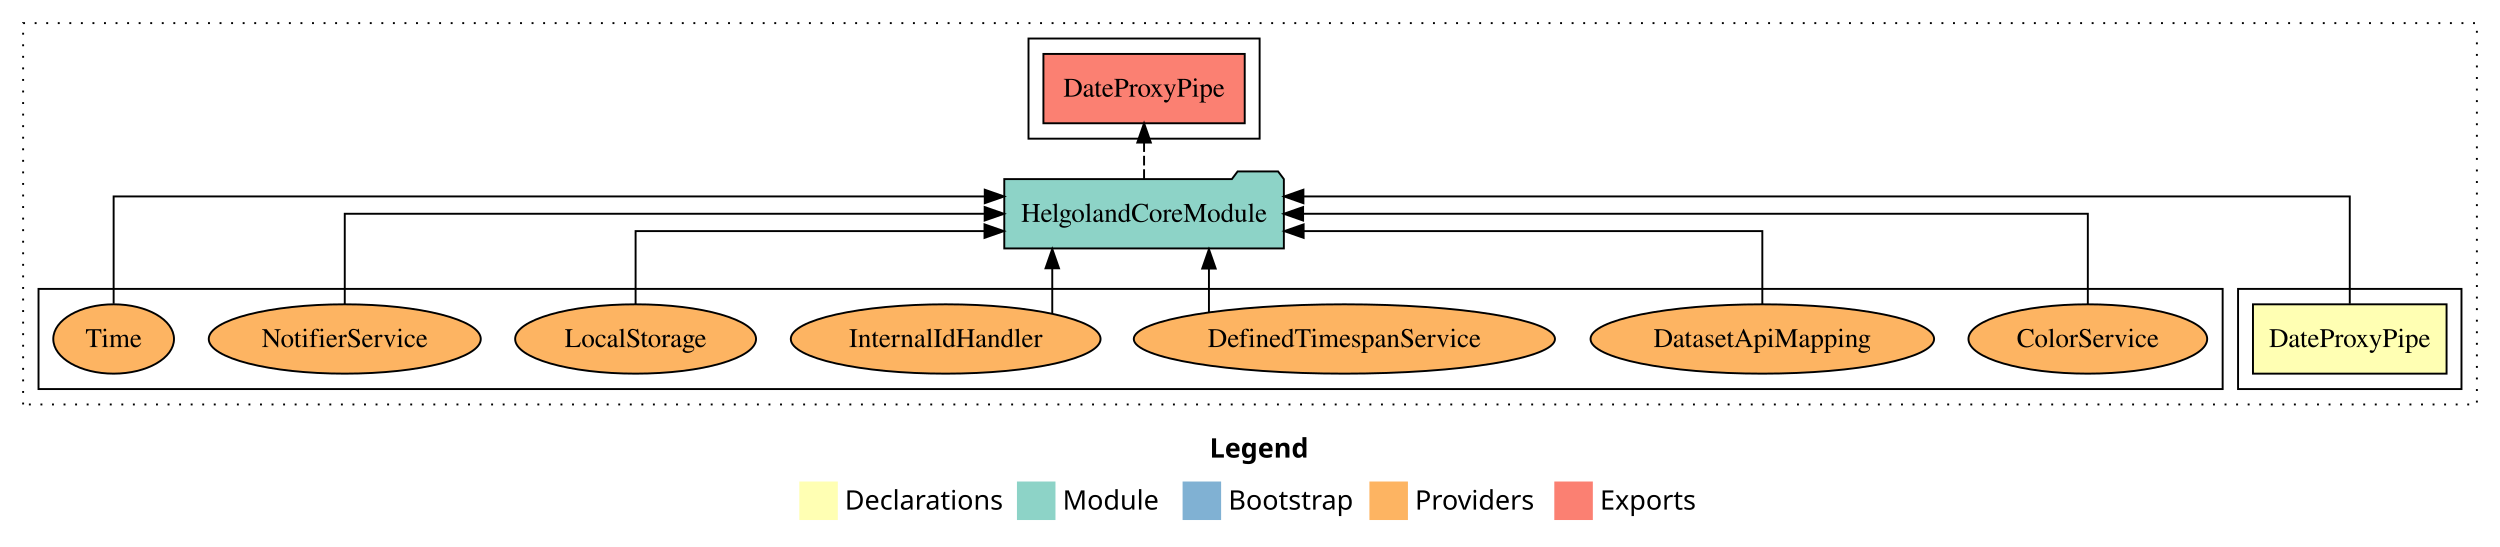
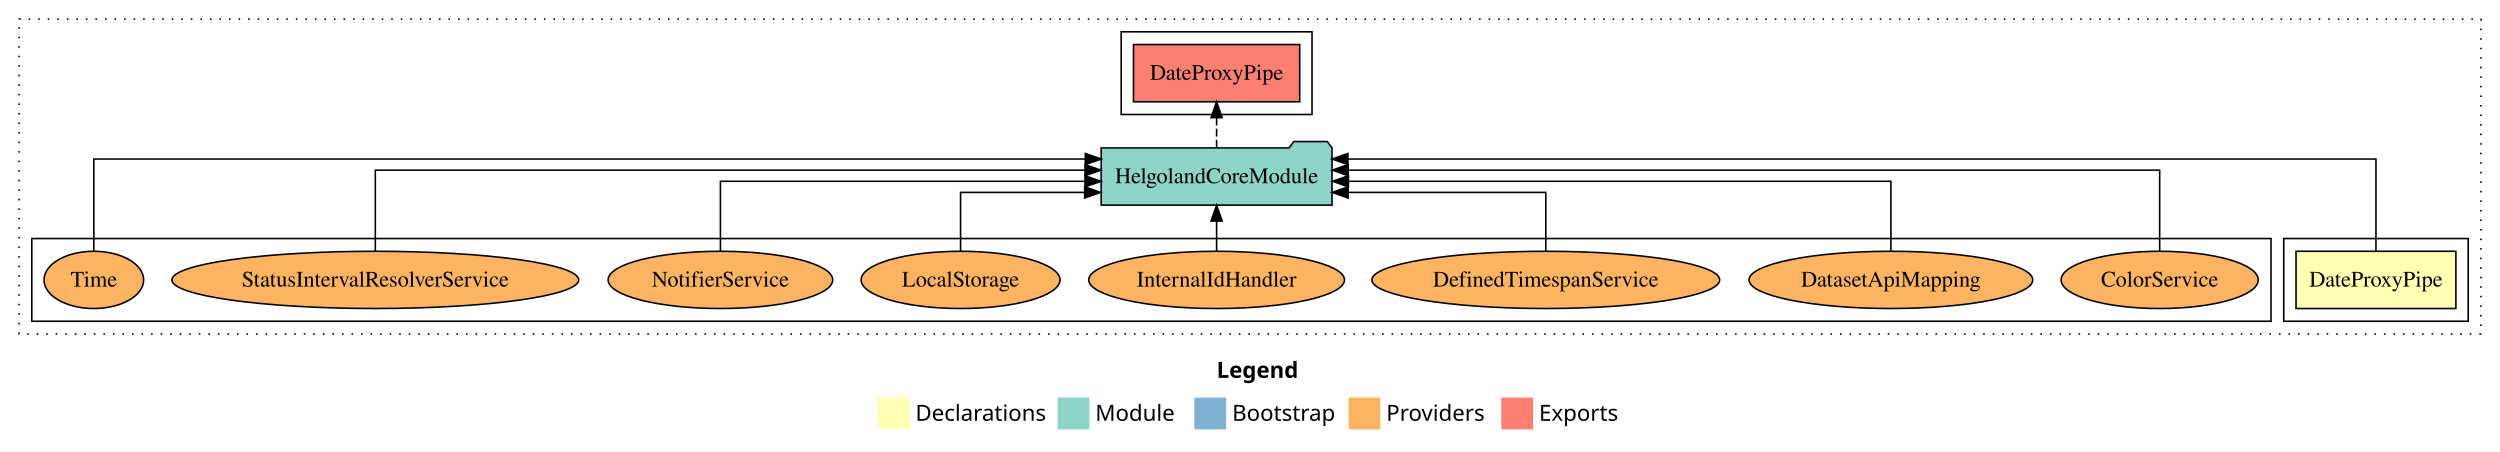
- <svg xmlns="http://www.w3.org/2000/svg" width="1298pt" height="284pt" viewBox="0.00 0.00 1298.00 284.00">
+ <svg xmlns="http://www.w3.org/2000/svg" width="1572pt" height="284pt" viewBox="0.00 0.00 1572.00 284.00">
  <g id="graph0" class="graph" transform="scale(1 1) rotate(0) translate(4 280)">
-     <polygon fill="#ffffff" stroke="transparent" points="-4,4 -4,-280 1294,-280 1294,4 -4,4" />
-     <text text-anchor="start" x="624.009" y="-42.4" font-family="sans-serif" font-weight="bold" font-size="14.00" fill="#000000">Legend</text>
-     <polygon fill="#ffffb3" stroke="transparent" points="411,-10 411,-30 431,-30 431,-10 411,-10" />
-     <text text-anchor="start" x="434.629" y="-15.4" font-family="sans-serif" font-size="14.00" fill="#000000">  Declarations</text>
-     <polygon fill="#8dd3c7" stroke="transparent" points="524,-10 524,-30 544,-30 544,-10 524,-10" />
-     <text text-anchor="start" x="547.725" y="-15.4" font-family="sans-serif" font-size="14.00" fill="#000000">  Module</text>
-     <polygon fill="#80b1d3" stroke="transparent" points="610,-10 610,-30 630,-30 630,-10 610,-10" />
-     <text text-anchor="start" x="633.781" y="-15.4" font-family="sans-serif" font-size="14.00" fill="#000000">  Bootstrap</text>
-     <polygon fill="#fdb462" stroke="transparent" points="707,-10 707,-30 727,-30 727,-10 707,-10" />
-     <text text-anchor="start" x="730.673" y="-15.4" font-family="sans-serif" font-size="14.00" fill="#000000">  Providers</text>
-     <polygon fill="#fb8072" stroke="transparent" points="803,-10 803,-30 823,-30 823,-10 803,-10" />
-     <text text-anchor="start" x="826.726" y="-15.4" font-family="sans-serif" font-size="14.00" fill="#000000">  Exports</text>
+     <polygon fill="#ffffff" stroke="transparent" points="-4,4 -4,-280 1568,-280 1568,4 -4,4" />
+     <text text-anchor="start" x="761.009" y="-42.4" font-family="sans-serif" font-weight="bold" font-size="14.00" fill="#000000">Legend</text>
+     <polygon fill="#ffffb3" stroke="transparent" points="548,-10 548,-30 568,-30 568,-10 548,-10" />
+     <text text-anchor="start" x="571.629" y="-15.4" font-family="sans-serif" font-size="14.00" fill="#000000">  Declarations</text>
+     <polygon fill="#8dd3c7" stroke="transparent" points="661,-10 661,-30 681,-30 681,-10 661,-10" />
+     <text text-anchor="start" x="684.725" y="-15.4" font-family="sans-serif" font-size="14.00" fill="#000000">  Module</text>
+     <polygon fill="#80b1d3" stroke="transparent" points="747,-10 747,-30 767,-30 767,-10 747,-10" />
+     <text text-anchor="start" x="770.781" y="-15.4" font-family="sans-serif" font-size="14.00" fill="#000000">  Bootstrap</text>
+     <polygon fill="#fdb462" stroke="transparent" points="844,-10 844,-30 864,-30 864,-10 844,-10" />
+     <text text-anchor="start" x="867.673" y="-15.4" font-family="sans-serif" font-size="14.00" fill="#000000">  Providers</text>
+     <polygon fill="#fb8072" stroke="transparent" points="940,-10 940,-30 960,-30 960,-10 940,-10" />
+     <text text-anchor="start" x="963.726" y="-15.4" font-family="sans-serif" font-size="14.00" fill="#000000">  Exports</text>
    <g id="clust1" class="cluster">
-       <polygon fill="none" stroke="#000000" stroke-dasharray="1,5" points="8,-70 8,-268 1282,-268 1282,-70 8,-70" />
+       <polygon fill="none" stroke="#000000" stroke-dasharray="1,5" points="8,-70 8,-268 1556,-268 1556,-70 8,-70" />
    </g>
    <g id="clust2" class="cluster">
-       <polygon fill="none" stroke="#000000" points="1158,-78 1158,-130 1274,-130 1274,-78 1158,-78" />
+       <polygon fill="none" stroke="#000000" points="1432,-78 1432,-130 1548,-130 1548,-78 1432,-78" />
    </g>
    <g id="clust5" class="cluster">
-       <polygon fill="none" stroke="#000000" points="530,-208 530,-260 650,-260 650,-208 530,-208" />
+       <polygon fill="none" stroke="#000000" points="701,-208 701,-260 821,-260 821,-208 701,-208" />
    </g>
    <g id="clust7" class="cluster">
-       <polygon fill="none" stroke="#000000" points="16,-78 16,-130 1150,-130 1150,-78 16,-78" />
+       <polygon fill="none" stroke="#000000" points="16,-78 16,-130 1424,-130 1424,-78 16,-78" />
    </g>
    <g id="node1" class="node">
-       <polygon fill="#ffffb3" stroke="#000000" points="1266.258,-122 1165.742,-122 1165.742,-86 1266.258,-86 1266.258,-122" />
-       <text text-anchor="middle" x="1216" y="-99.8" font-family="Times,serif" font-size="14.00" fill="#000000">DateProxyPipe</text>
+       <polygon fill="#ffffb3" stroke="#000000" points="1540.258,-122 1439.742,-122 1439.742,-86 1540.258,-86 1540.258,-122" />
+       <text text-anchor="middle" x="1490" y="-99.8" font-family="Times,serif" font-size="14.00" fill="#000000">DateProxyPipe</text>
    </g>
    <g id="node2" class="node">
-       <polygon fill="#8dd3c7" stroke="#000000" points="662.579,-187 659.579,-191 638.579,-191 635.579,-187 517.421,-187 517.421,-151 662.579,-151 662.579,-187" />
-       <text text-anchor="middle" x="590" y="-164.8" font-family="Times,serif" font-size="14.00" fill="#000000">HelgolandCoreModule</text>
+       <polygon fill="#8dd3c7" stroke="#000000" points="833.579,-187 830.579,-191 809.579,-191 806.579,-187 688.421,-187 688.421,-151 833.579,-151 833.579,-187" />
+       <text text-anchor="middle" x="761" y="-164.8" font-family="Times,serif" font-size="14.00" fill="#000000">HelgolandCoreModule</text>
    </g>
    <g id="edge1" class="edge">
-       <path fill="none" stroke="#000000" d="M1216,-122.292C1216,-144.206 1216,-178 1216,-178 1216,-178 672.728,-178 672.728,-178" />
-       <polygon fill="#000000" stroke="#000000" points="672.728,-174.5 662.728,-178 672.728,-181.5 672.728,-174.5" />
+       <path fill="none" stroke="#000000" d="M1490,-122.011C1490,-144.485 1490,-180 1490,-180 1490,-180 843.564,-180 843.564,-180" />
+       <polygon fill="#000000" stroke="#000000" points="843.564,-176.5 833.564,-180 843.564,-183.5 843.564,-176.5" />
    </g>
    <g id="node3" class="node">
-       <polygon fill="#fb8072" stroke="#000000" points="642.258,-252 537.742,-252 537.742,-216 642.258,-216 642.258,-252" />
-       <text text-anchor="middle" x="590" y="-229.8" font-family="Times,serif" font-size="14.00" fill="#000000">DateProxyPipe </text>
+       <polygon fill="#fb8072" stroke="#000000" points="813.258,-252 708.742,-252 708.742,-216 813.258,-216 813.258,-252" />
+       <text text-anchor="middle" x="761" y="-229.8" font-family="Times,serif" font-size="14.00" fill="#000000">DateProxyPipe </text>
    </g>
    <g id="edge2" class="edge">
-       <path fill="none" stroke="#000000" stroke-dasharray="5,2" d="M590,-187.106C590,-187.106 590,-205.991 590,-205.991" />
-       <polygon fill="#000000" stroke="#000000" points="586.5,-205.991 590,-215.991 593.5,-205.991 586.5,-205.991" />
+       <path fill="none" stroke="#000000" stroke-dasharray="5,2" d="M761,-187.106C761,-187.106 761,-205.991 761,-205.991" />
+       <polygon fill="#000000" stroke="#000000" points="757.5,-205.991 761,-215.991 764.5,-205.991 757.5,-205.991" />
    </g>
    <g id="node4" class="node">
-       <ellipse fill="#fdb462" stroke="#000000" cx="1080" cy="-104" rx="61.975" ry="18" />
-       <text text-anchor="middle" x="1080" y="-99.8" font-family="Times,serif" font-size="14.00" fill="#000000">ColorService</text>
+       <ellipse fill="#fdb462" stroke="#000000" cx="1354" cy="-104" rx="61.975" ry="18" />
+       <text text-anchor="middle" x="1354" y="-99.8" font-family="Times,serif" font-size="14.00" fill="#000000">ColorService</text>
    </g>
    <g id="edge3" class="edge">
-       <path fill="none" stroke="#000000" d="M1080,-122.106C1080,-141.339 1080,-169 1080,-169 1080,-169 672.565,-169 672.565,-169" />
-       <polygon fill="#000000" stroke="#000000" points="672.565,-165.5 662.565,-169 672.565,-172.5 672.565,-165.5" />
+       <path fill="none" stroke="#000000" d="M1354,-122.129C1354,-142.572 1354,-173 1354,-173 1354,-173 843.713,-173 843.713,-173" />
+       <polygon fill="#000000" stroke="#000000" points="843.713,-169.5 833.713,-173 843.713,-176.5 843.713,-169.5" />
    </g>
    <g id="node5" class="node">
-       <ellipse fill="#fdb462" stroke="#000000" cx="911" cy="-104" rx="89.186" ry="18" />
-       <text text-anchor="middle" x="911" y="-99.8" font-family="Times,serif" font-size="14.00" fill="#000000">DatasetApiMapping</text>
+       <ellipse fill="#fdb462" stroke="#000000" cx="1185" cy="-104" rx="89.186" ry="18" />
+       <text text-anchor="middle" x="1185" y="-99.8" font-family="Times,serif" font-size="14.00" fill="#000000">DatasetApiMapping</text>
    </g>
    <g id="edge4" class="edge">
-       <path fill="none" stroke="#000000" d="M911,-122.027C911,-138.398 911,-160 911,-160 911,-160 672.84,-160 672.84,-160" />
-       <polygon fill="#000000" stroke="#000000" points="672.84,-156.5 662.84,-160 672.84,-163.5 672.84,-156.5" />
+       <path fill="none" stroke="#000000" d="M1185,-122.267C1185,-140.555 1185,-166 1185,-166 1185,-166 843.888,-166 843.888,-166" />
+       <polygon fill="#000000" stroke="#000000" points="843.888,-162.5 833.888,-166 843.888,-169.5 843.888,-162.5" />
    </g>
    <g id="node6" class="node">
-       <ellipse fill="#fdb462" stroke="#000000" cx="694" cy="-104" rx="109.347" ry="18" />
-       <text text-anchor="middle" x="694" y="-99.8" font-family="Times,serif" font-size="14.00" fill="#000000">DefinedTimespanService</text>
+       <ellipse fill="#fdb462" stroke="#000000" cx="968" cy="-104" rx="109.347" ry="18" />
+       <text text-anchor="middle" x="968" y="-99.8" font-family="Times,serif" font-size="14.00" fill="#000000">DefinedTimespanService</text>
    </g>
    <g id="edge5" class="edge">
-       <path fill="none" stroke="#000000" d="M623.683,-117.785C623.683,-117.785 623.683,-140.548 623.683,-140.548" />
-       <polygon fill="#000000" stroke="#000000" points="620.183,-140.547 623.683,-150.548 627.183,-140.548 620.183,-140.547" />
+       <path fill="none" stroke="#000000" d="M968,-122.009C968,-138.049 968,-159 968,-159 968,-159 843.689,-159 843.689,-159" />
+       <polygon fill="#000000" stroke="#000000" points="843.689,-155.5 833.689,-159 843.689,-162.5 843.689,-155.5" />
    </g>
    <g id="node7" class="node">
-       <ellipse fill="#fdb462" stroke="#000000" cx="487" cy="-104" rx="80.415" ry="18" />
-       <text text-anchor="middle" x="487" y="-99.8" font-family="Times,serif" font-size="14.00" fill="#000000">InternalIdHandler</text>
+       <ellipse fill="#fdb462" stroke="#000000" cx="761" cy="-104" rx="80.415" ry="18" />
+       <text text-anchor="middle" x="761" y="-99.8" font-family="Times,serif" font-size="14.00" fill="#000000">InternalIdHandler</text>
    </g>
    <g id="edge6" class="edge">
-       <path fill="none" stroke="#000000" d="M542.334,-117.154C542.334,-117.154 542.334,-140.694 542.334,-140.694" />
-       <polygon fill="#000000" stroke="#000000" points="538.834,-140.694 542.334,-150.694 545.834,-140.694 538.834,-140.694" />
+       <path fill="none" stroke="#000000" d="M761,-122.106C761,-122.106 761,-140.991 761,-140.991" />
+       <polygon fill="#000000" stroke="#000000" points="757.5,-140.991 761,-150.991 764.5,-140.991 757.5,-140.991" />
    </g>
    <g id="node8" class="node">
-       <ellipse fill="#fdb462" stroke="#000000" cx="326" cy="-104" rx="62.537" ry="18" />
-       <text text-anchor="middle" x="326" y="-99.8" font-family="Times,serif" font-size="14.00" fill="#000000">LocalStorage</text>
+       <ellipse fill="#fdb462" stroke="#000000" cx="600" cy="-104" rx="62.537" ry="18" />
+       <text text-anchor="middle" x="600" y="-99.8" font-family="Times,serif" font-size="14.00" fill="#000000">LocalStorage</text>
    </g>
    <g id="edge7" class="edge">
-       <path fill="none" stroke="#000000" d="M326,-122.027C326,-138.398 326,-160 326,-160 326,-160 507.162,-160 507.162,-160" />
-       <polygon fill="#000000" stroke="#000000" points="507.162,-163.5 517.162,-160 507.162,-156.5 507.162,-163.5" />
+       <path fill="none" stroke="#000000" d="M600,-122.009C600,-138.049 600,-159 600,-159 600,-159 678.037,-159 678.037,-159" />
+       <polygon fill="#000000" stroke="#000000" points="678.037,-162.5 688.037,-159 678.037,-155.5 678.037,-162.5" />
    </g>
    <g id="node9" class="node">
-       <ellipse fill="#fdb462" stroke="#000000" cx="175" cy="-104" rx="70.618" ry="18" />
-       <text text-anchor="middle" x="175" y="-99.8" font-family="Times,serif" font-size="14.00" fill="#000000">NotifierService</text>
+       <ellipse fill="#fdb462" stroke="#000000" cx="449" cy="-104" rx="70.618" ry="18" />
+       <text text-anchor="middle" x="449" y="-99.8" font-family="Times,serif" font-size="14.00" fill="#000000">NotifierService</text>
    </g>
    <g id="edge8" class="edge">
-       <path fill="none" stroke="#000000" d="M175,-122.106C175,-141.339 175,-169 175,-169 175,-169 507.238,-169 507.238,-169" />
-       <polygon fill="#000000" stroke="#000000" points="507.238,-172.5 517.238,-169 507.238,-165.5 507.238,-172.5" />
+       <path fill="none" stroke="#000000" d="M449,-122.267C449,-140.555 449,-166 449,-166 449,-166 678.244,-166 678.244,-166" />
+       <polygon fill="#000000" stroke="#000000" points="678.244,-169.5 688.244,-166 678.244,-162.5 678.244,-169.5" />
    </g>
    <g id="node10" class="node">
+       <ellipse fill="#fdb462" stroke="#000000" cx="232" cy="-104" rx="127.9" ry="18" />
+       <text text-anchor="middle" x="232" y="-99.8" font-family="Times,serif" font-size="14.00" fill="#000000">StatusIntervalResolverService</text>
+     </g>
+     <g id="edge9" class="edge">
+       <path fill="none" stroke="#000000" d="M232,-122.129C232,-142.572 232,-173 232,-173 232,-173 678.277,-173 678.277,-173" />
+       <polygon fill="#000000" stroke="#000000" points="678.277,-176.5 688.277,-173 678.277,-169.5 678.277,-176.5" />
+     </g>
+     <g id="node11" class="node">
      <ellipse fill="#fdb462" stroke="#000000" cx="55" cy="-104" rx="31.337" ry="18" />
      <text text-anchor="middle" x="55" y="-99.8" font-family="Times,serif" font-size="14.00" fill="#000000">Time</text>
    </g>
-     <g id="edge9" class="edge">
-       <path fill="none" stroke="#000000" d="M55,-122.292C55,-144.206 55,-178 55,-178 55,-178 507.291,-178 507.291,-178" />
-       <polygon fill="#000000" stroke="#000000" points="507.291,-181.5 517.291,-178 507.291,-174.5 507.291,-181.5" />
+     <g id="edge10" class="edge">
+       <path fill="none" stroke="#000000" d="M55,-122.011C55,-144.485 55,-180 55,-180 55,-180 678.434,-180 678.434,-180" />
+       <polygon fill="#000000" stroke="#000000" points="678.434,-183.5 688.434,-180 678.434,-176.5 678.434,-183.5" />
    </g>
  </g>
</svg>
